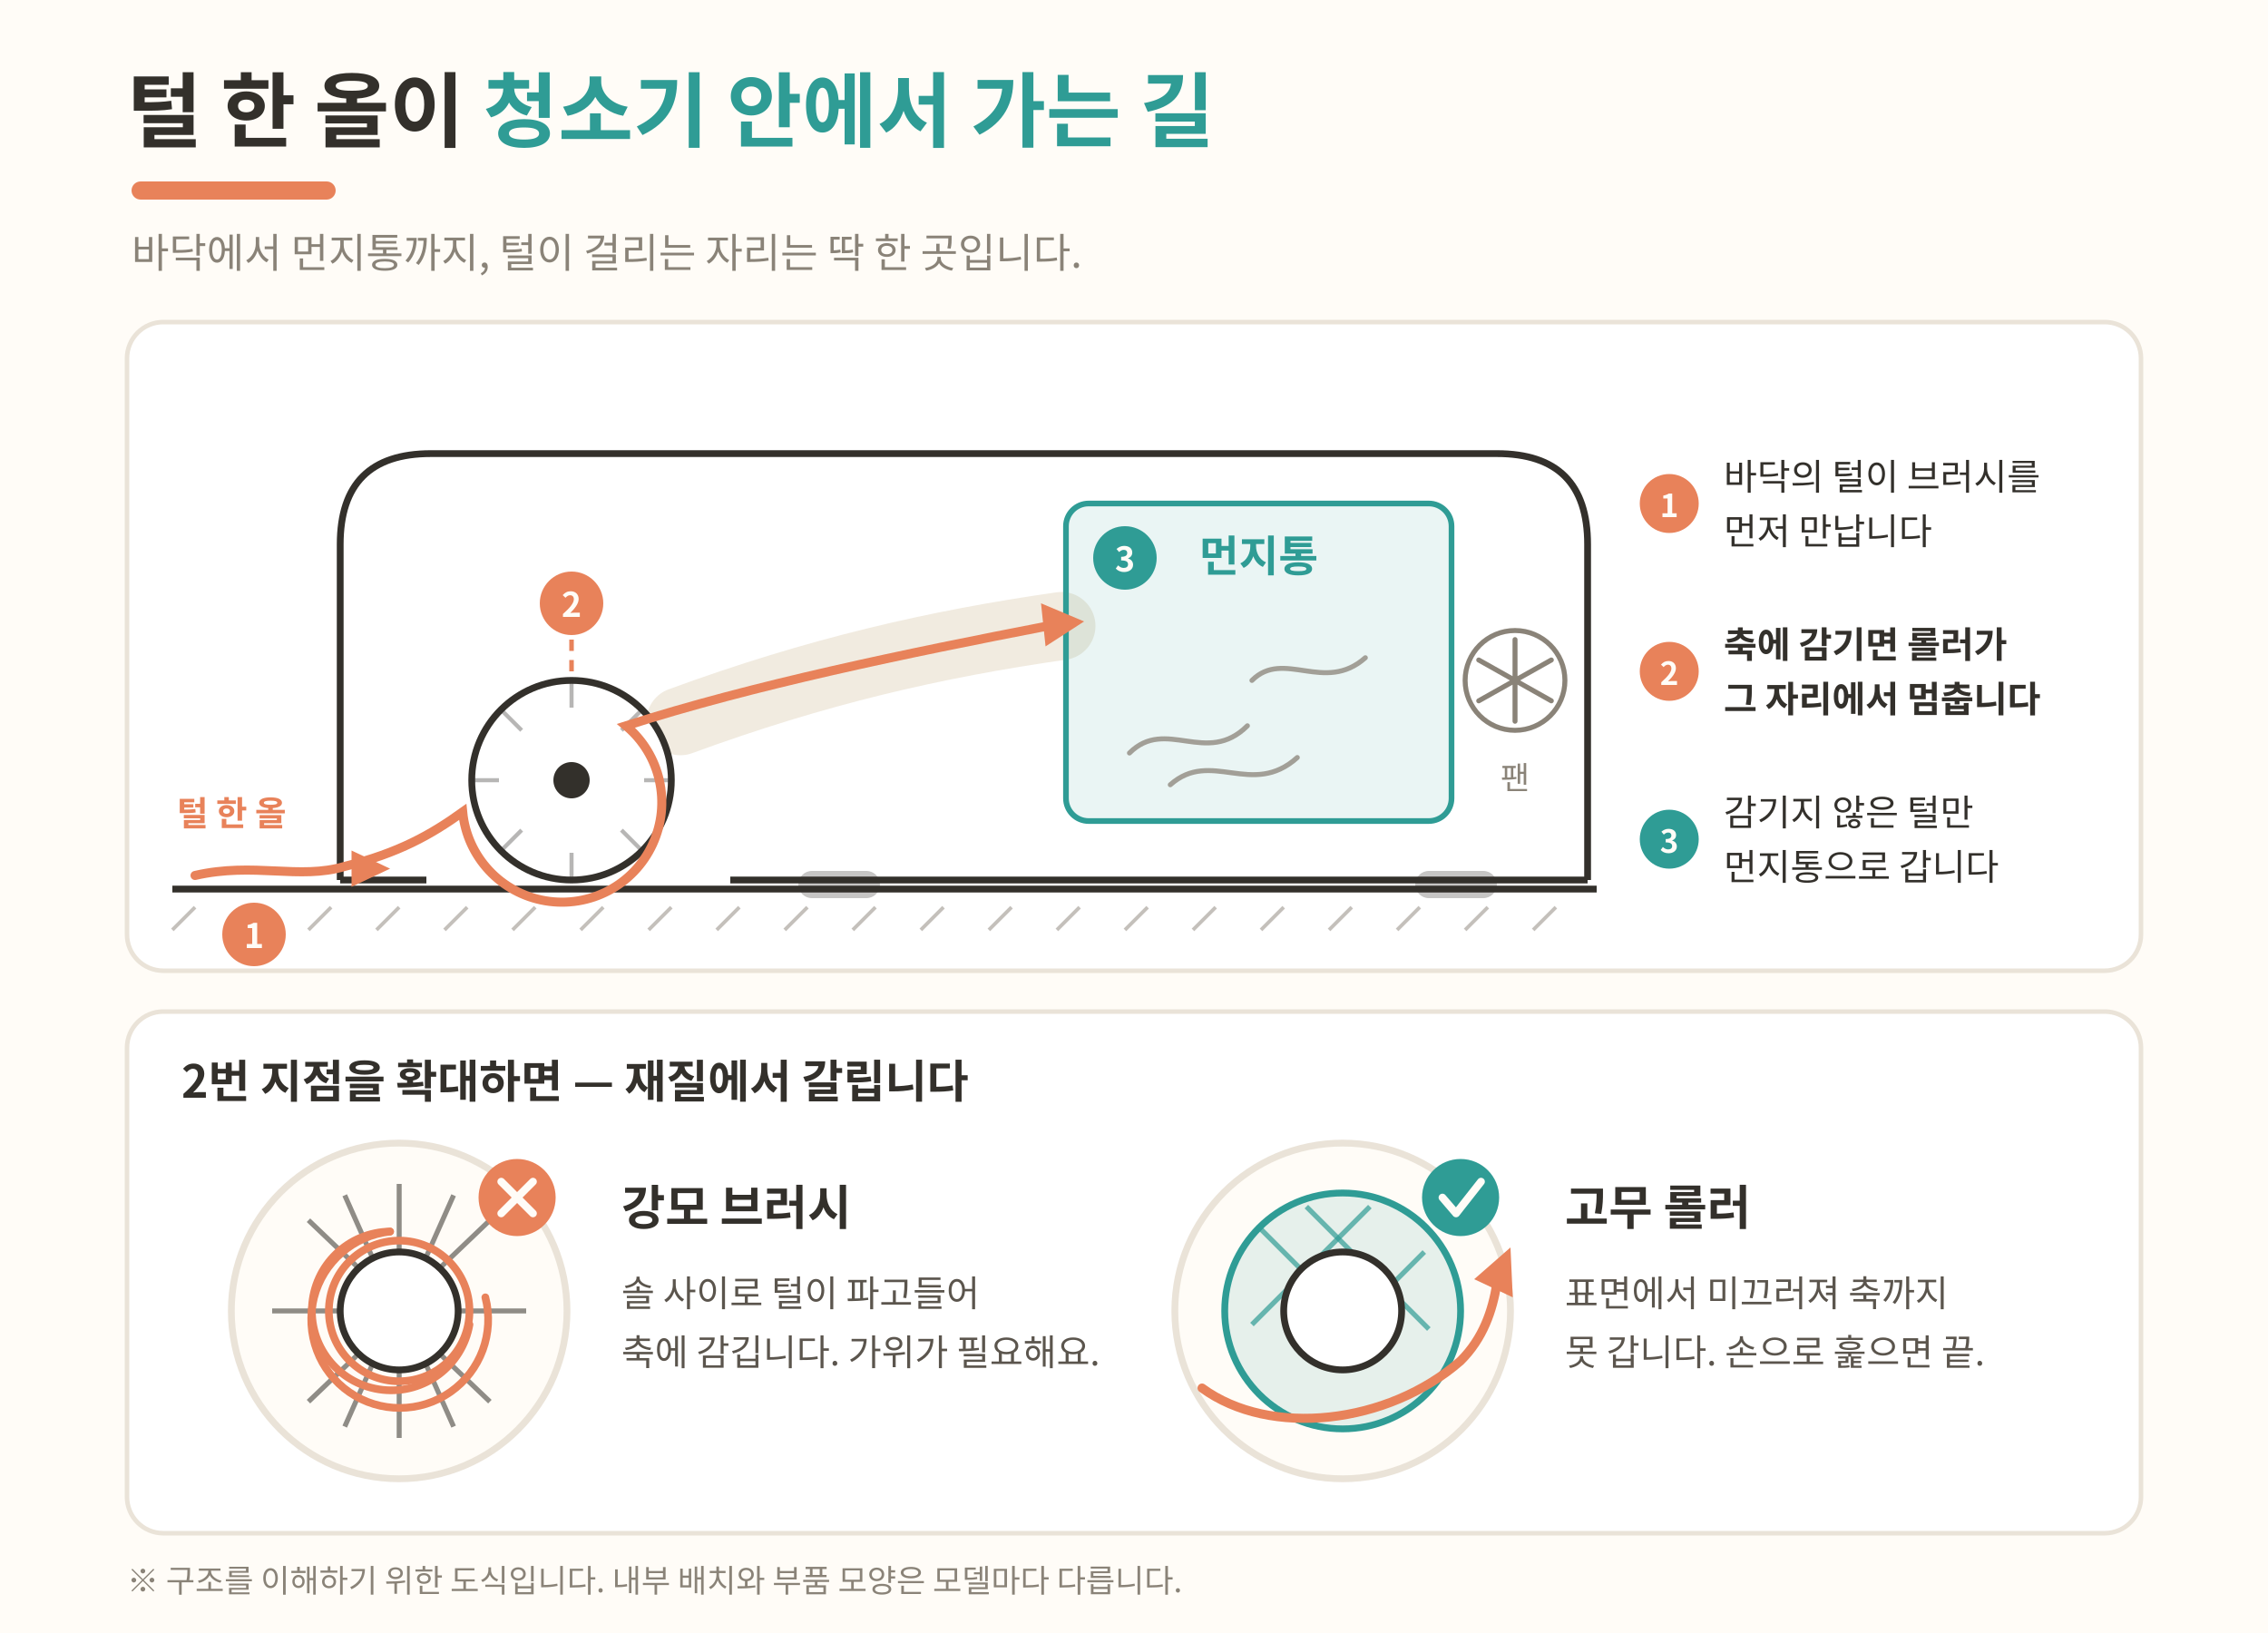
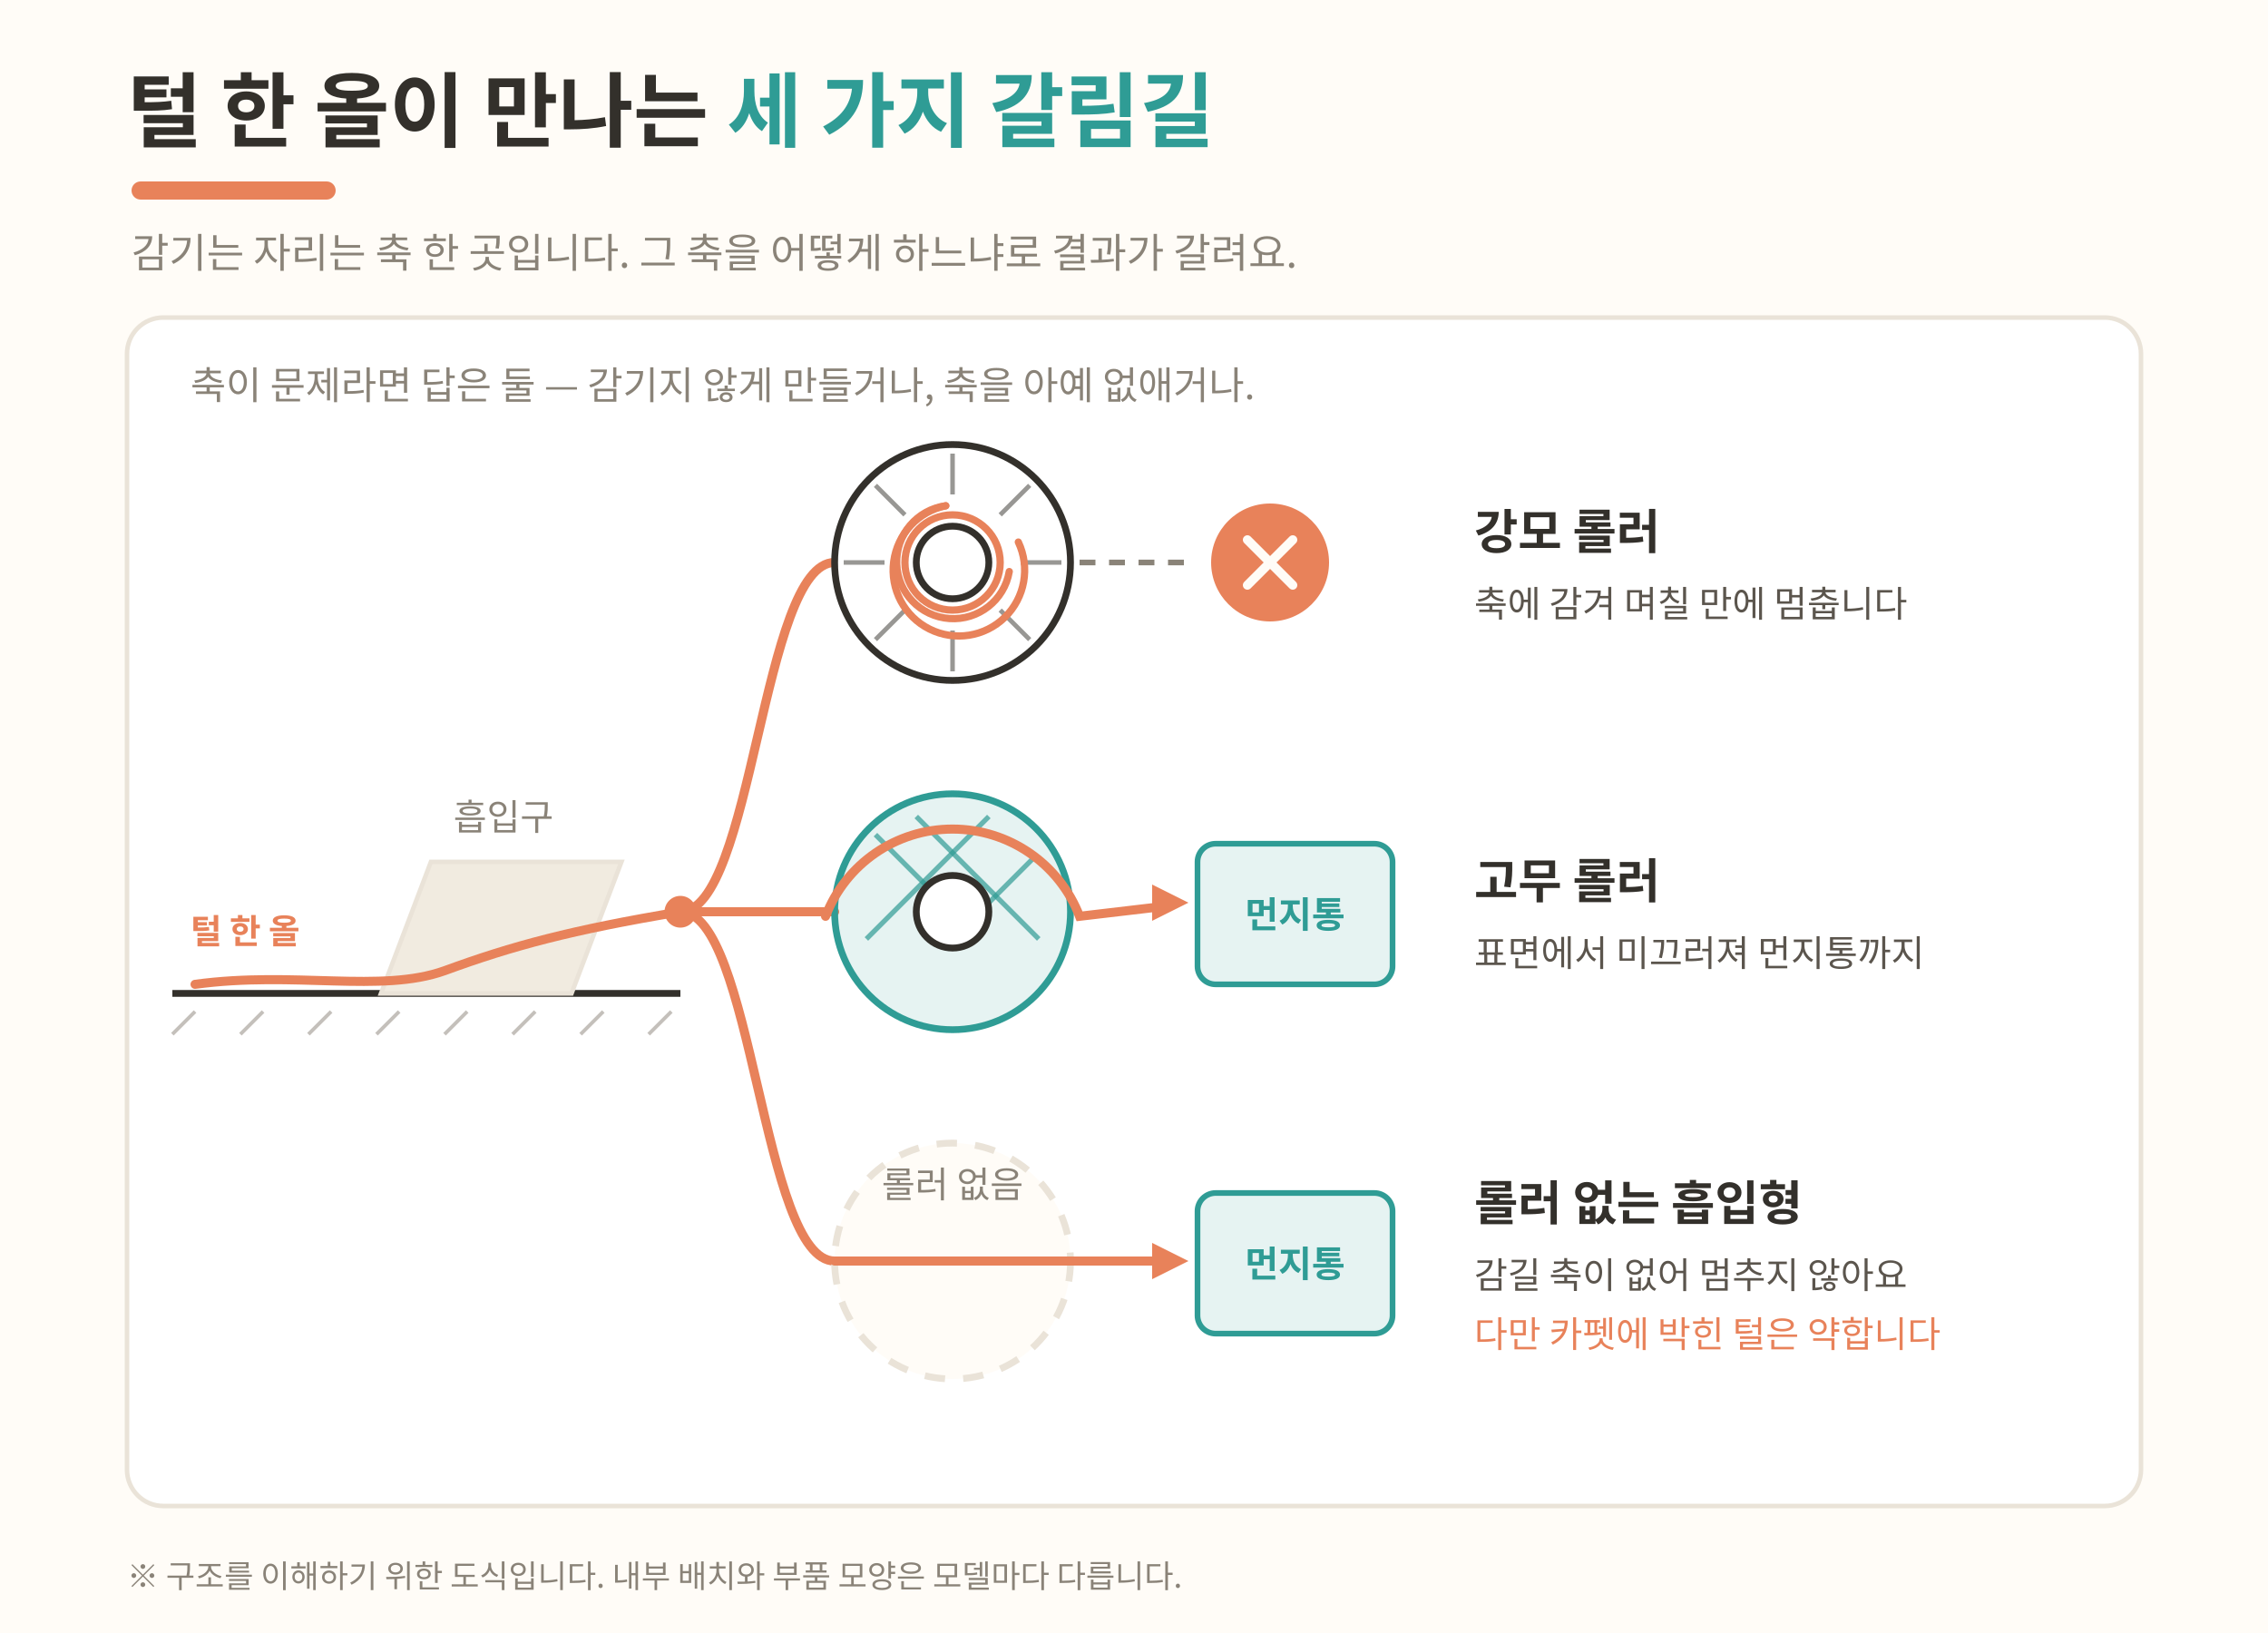
<svg xmlns="http://www.w3.org/2000/svg" width="1000" height="720" viewBox="0 0 1000 720" font-family="Noto Sans CJK KR, Noto Sans KR, sans-serif">
  <rect width="1000" height="720" fill="#FFFCF7" />
-   <text x="56" y="62" font-size="36" font-weight="800" fill="#33302B">털 한 올이 <tspan fill="#2F9C95">청소기 안에서 가는 길</tspan>
+   <text x="56" y="62" font-size="36" font-weight="800" fill="#33302B">털 한 올이 만나는 <tspan fill="#2F9C95">세 가지 갈림길</tspan>
  </text>
  <rect x="58" y="80" width="90" height="8" rx="4" fill="#E8825A" />
-   <text x="58" y="118" font-size="18" fill="#8A8378">바닥에서 먼지통까지, 털이 걸리는 자리는 딱 한 곳입니다.</text>
-   <rect x="56" y="142" width="888" height="286" rx="16" fill="#FFFFFF" stroke="#EAE3D8" stroke-width="2" />
-   <line x1="76" y1="392" x2="704" y2="392" stroke="#33302B" stroke-width="3" />
+   <text x="58" y="118" font-size="18" fill="#8A8378">감기는 자리는 축 한 곳입니다. 그 축을 어떻게 하느냐로 결과가 갈려요.</text>
+   <rect x="56" y="140" width="888" height="524" rx="16" fill="#FFFFFF" stroke="#EAE3D8" stroke-width="2" />
+   <text x="84" y="176" font-size="17" fill="#8A8378">축이 문제라면 답은 둘 — 감기지 않게 만들거나, 축을 아예 없애거나.</text>
+   <line x1="76" y1="438" x2="300" y2="438" stroke="#33302B" stroke-width="3" />
  <g stroke="#8A8378" stroke-width="1.6" stroke-opacity="0.5">
-     <line x1="86" y1="400" x2="76" y2="410" />
-     <line x1="116" y1="400" x2="106" y2="410" />
-     <line x1="146" y1="400" x2="136" y2="410" />
-     <line x1="176" y1="400" x2="166" y2="410" />
-     <line x1="206" y1="400" x2="196" y2="410" />
-     <line x1="236" y1="400" x2="226" y2="410" />
-     <line x1="266" y1="400" x2="256" y2="410" />
-     <line x1="296" y1="400" x2="286" y2="410" />
-     <line x1="326" y1="400" x2="316" y2="410" />
-     <line x1="356" y1="400" x2="346" y2="410" />
-     <line x1="386" y1="400" x2="376" y2="410" />
-     <line x1="416" y1="400" x2="406" y2="410" />
-     <line x1="446" y1="400" x2="436" y2="410" />
-     <line x1="476" y1="400" x2="466" y2="410" />
-     <line x1="506" y1="400" x2="496" y2="410" />
-     <line x1="536" y1="400" x2="526" y2="410" />
-     <line x1="566" y1="400" x2="556" y2="410" />
-     <line x1="596" y1="400" x2="586" y2="410" />
-     <line x1="626" y1="400" x2="616" y2="410" />
-     <line x1="656" y1="400" x2="646" y2="410" />
-     <line x1="686" y1="400" x2="676" y2="410" />
+     <line x1="86" y1="446" x2="76" y2="456" />
+     <line x1="116" y1="446" x2="106" y2="456" />
+     <line x1="146" y1="446" x2="136" y2="456" />
+     <line x1="176" y1="446" x2="166" y2="456" />
+     <line x1="206" y1="446" x2="196" y2="456" />
+     <line x1="236" y1="446" x2="226" y2="456" />
+     <line x1="266" y1="446" x2="256" y2="456" />
+     <line x1="296" y1="446" x2="286" y2="456" />
  </g>
-   <path d="M 150,388 L 150,240 Q 150,200 190,200 L 660,200 Q 700,200 700,240 L 700,388 Z" fill="#FFFFFF" />
-   <path d="M 150,388 L 150,240 Q 150,200 190,200 L 660,200 Q 700,200 700,240 L 700,388" fill="none" stroke="#33302B" stroke-width="3" stroke-linejoin="round" />
-   <line x1="150" y1="388" x2="188" y2="388" stroke="#33302B" stroke-width="3" />
-   <line x1="322" y1="388" x2="700" y2="388" stroke="#33302B" stroke-width="3" />
-   <rect x="352" y="384" width="36" height="12" rx="6" fill="#33302B" fill-opacity="0.28" />
-   <rect x="624" y="384" width="36" height="12" rx="6" fill="#33302B" fill-opacity="0.28" />
-   <path d="M 300,318 C 360,296 412,284 468,276" fill="none" stroke="#F1EBE0" stroke-width="30" stroke-linecap="round" />
-   <rect x="470" y="222" width="170" height="140" rx="10" fill="#2F9C95" fill-opacity="0.10" stroke="#2F9C95" stroke-width="2.5" />
-   <text x="555" y="252" font-size="19" font-weight="700" fill="#2F9C95" text-anchor="middle">먼지통</text>
-   <g fill="none" stroke="#8A8378" stroke-width="2.2" stroke-linecap="round" stroke-opacity="0.75">
-     <path d="M 498,332 C 514,316 532,338 550,320" />
-     <path d="M 516,346 C 534,330 552,352 572,334" />
-     <path d="M 552,300 C 566,286 584,306 602,290" />
+   <polygon points="168,438 252,438 274,380 190,380" fill="#F1EBE0" stroke="#EAE3D8" stroke-width="2" />
+   <text x="222" y="366" font-size="16" fill="#8A8378" text-anchor="middle">흡입구</text>
+   <text x="84" y="416" font-size="15" font-weight="700" fill="#E8825A">털 한 올</text>
+   <path d="M 86,434 C 130,428 168,438 196,428 C 226,417 252,410 300,402" fill="none" stroke="#E8825A" stroke-width="4" stroke-linecap="round" />
+   <path d="M 300,402 C 332,402 336,248 368,248" fill="none" stroke="#E8825A" stroke-width="4" stroke-linecap="round" />
+   <path d="M 300,402 L 368,402" fill="none" stroke="#E8825A" stroke-width="4" stroke-linecap="round" />
+   <path d="M 300,402 C 332,402 336,556 368,556" fill="none" stroke="#E8825A" stroke-width="4" stroke-linecap="round" />
+   <circle cx="300" cy="402" r="7" fill="#E8825A" />
+   <circle cx="420" cy="248" r="52" fill="#FFFFFF" stroke="#33302B" stroke-width="3" />
+   <g stroke="#33302B" stroke-width="2" stroke-opacity="0.5">
+     <line x1="420" y1="218" x2="420" y2="200" />
+     <line x1="441" y1="227" x2="454" y2="214" />
+     <line x1="450" y1="248" x2="468" y2="248" />
+     <line x1="441" y1="269" x2="454" y2="282" />
+     <line x1="420" y1="278" x2="420" y2="296" />
+     <line x1="399" y1="269" x2="386" y2="282" />
+     <line x1="390" y1="248" x2="372" y2="248" />
+     <line x1="399" y1="227" x2="386" y2="214" />
  </g>
-   <circle cx="668" cy="300" r="22" fill="none" stroke="#8A8378" stroke-width="2.2" />
-   <path d="M 668,282 L 668,318 M 652,291 L 684,309 M 652,309 L 684,291" stroke="#8A8378" stroke-width="2.2" stroke-linecap="round" />
-   <text x="668" y="348" font-size="14" fill="#8A8378" text-anchor="middle">팬</text>
-   <circle cx="252" cy="344" r="44" fill="#FFFFFF" stroke="#33302B" stroke-width="3" />
-   <g stroke="#33302B" stroke-width="1.8" stroke-opacity="0.35">
-     <line x1="252" y1="300" x2="252" y2="312" />
-     <line x1="283" y1="313" x2="274" y2="322" />
-     <line x1="296" y1="344" x2="284" y2="344" />
-     <line x1="283" y1="375" x2="274" y2="366" />
-     <line x1="252" y1="388" x2="252" y2="376" />
-     <line x1="221" y1="375" x2="230" y2="366" />
-     <line x1="208" y1="344" x2="220" y2="344" />
-     <line x1="221" y1="313" x2="230" y2="322" />
+   <circle cx="420" cy="248" r="16" fill="#FFFFFF" stroke="#33302B" stroke-width="3" />
+   <g fill="none" stroke="#E8825A" stroke-width="3.2" stroke-linecap="round">
+     <circle cx="420" cy="248" r="21" />
+     <path d="M 445,252 A 25,25 0 1 1 417,223" />
+     <path d="M 417,223 A 29,29 0 1 0 449,239" />
  </g>
-   <circle cx="252" cy="344" r="8" fill="#33302B" />
-   <path d="M 86,386 C 112,380 132,388 152,382 C 176,376 190,368 204,358            A 44,44 0 1 0 276,320            C 332,302 400,288 462,276" fill="none" stroke="#E8825A" stroke-width="4" stroke-linecap="round" />
-   <polygon points="155,375 172,383 155,391" fill="#E8825A" />
-   <polygon points="459,266 478,274 461,285" fill="#E8825A" />
-   <text x="78" y="364" font-size="15" font-weight="700" fill="#E8825A">털 한 올</text>
-   <circle cx="112" cy="412" r="14" fill="#E8825A" />
-   <text x="112" y="418" font-size="15" font-weight="700" fill="#FFFCF7" text-anchor="middle">1</text>
-   <line x1="252" y1="282" x2="252" y2="300" stroke="#E8825A" stroke-width="2" stroke-dasharray="5 4" />
-   <circle cx="252" cy="266" r="14" fill="#E8825A" />
-   <text x="252" y="272" font-size="15" font-weight="700" fill="#FFFCF7" text-anchor="middle">2</text>
-   <circle cx="496" cy="246" r="14" fill="#2F9C95" />
-   <text x="496" y="252" font-size="15" font-weight="700" fill="#FFFCF7" text-anchor="middle">3</text>
-   <circle cx="736" cy="222" r="13" fill="#E8825A" />
-   <text x="736" y="228" font-size="14" font-weight="700" fill="#FFFCF7" text-anchor="middle">1</text>
-   <text x="760" y="216" font-size="16" fill="#33302B">바닥의 털이 브러시를</text>
-   <text x="760" y="240" font-size="16" fill="#33302B">먼저 만납니다</text>
-   <circle cx="736" cy="296" r="13" fill="#E8825A" />
-   <text x="736" y="302" font-size="14" font-weight="700" fill="#FFFCF7" text-anchor="middle">2</text>
-   <text x="760" y="290" font-size="16" font-weight="700" fill="#33302B">축에 감기면 롤러가</text>
-   <text x="760" y="314" font-size="16" font-weight="700" fill="#33302B">그 자리에서 멈춥니다</text>
-   <circle cx="736" cy="370" r="13" fill="#2F9C95" />
-   <text x="736" y="376" font-size="14" font-weight="700" fill="#FFFCF7" text-anchor="middle">3</text>
-   <text x="760" y="364" font-size="16" fill="#33302B">감기지 않은 털만</text>
-   <text x="760" y="388" font-size="16" fill="#33302B">먼지통으로 갑니다</text>
-   <rect x="56" y="446" width="888" height="230" rx="16" fill="#FFFFFF" stroke="#EAE3D8" stroke-width="2" />
-   <text x="80" y="484" font-size="20" font-weight="800" fill="#33302B">2번 지점을 확대하면 — 재질에서 갈립니다</text>
-   <circle cx="176" cy="578" r="74" fill="#FFFCF7" stroke="#EAE3D8" stroke-width="3" />
-   <g stroke="#33302B" stroke-width="2.2" stroke-opacity="0.55">
-     <line x1="176" y1="552" x2="176" y2="522" />
-     <line x1="194" y1="559" x2="216" y2="538" />
-     <line x1="202" y1="578" x2="232" y2="578" />
-     <line x1="194" y1="597" x2="216" y2="618" />
-     <line x1="176" y1="604" x2="176" y2="634" />
-     <line x1="158" y1="597" x2="136" y2="618" />
-     <line x1="150" y1="578" x2="120" y2="578" />
-     <line x1="158" y1="559" x2="136" y2="538" />
-     <line x1="188" y1="554" x2="200" y2="527" />
-     <line x1="164" y1="554" x2="152" y2="527" />
-     <line x1="188" y1="602" x2="200" y2="629" />
-     <line x1="164" y1="602" x2="152" y2="629" />
+   <line x1="476" y1="248" x2="528" y2="248" stroke="#8A8378" stroke-width="2.5" stroke-dasharray="7 6" />
+   <circle cx="560" cy="248" r="26" fill="#E8825A" />
+   <path d="M 550,238 L 570,258 M 570,238 L 550,258" stroke="#FFFCF7" stroke-width="4" stroke-linecap="round" />
+   <text x="650" y="242" font-size="21" font-weight="800" fill="#33302B">강모 롤러</text>
+   <text x="650" y="272" font-size="16" fill="#5b554d">축에 감겨 며칠 만에 멈춥니다</text>
+   <circle cx="420" cy="402" r="52" fill="#2F9C95" fill-opacity="0.12" stroke="#2F9C95" stroke-width="3" />
+   <g fill="none" stroke="#2F9C95" stroke-width="2.2" stroke-opacity="0.7">
+     <path d="M 386,368 L 420,402" />
+     <path d="M 404,360 L 458,414" />
+     <path d="M 436,360 L 382,414" />
+     <path d="M 456,378 L 422,412" />
  </g>
-   <circle cx="176" cy="578" r="26" fill="#FFFFFF" stroke="#33302B" stroke-width="3" />
-   <g fill="none" stroke="#E8825A" stroke-width="3.4" stroke-linecap="round">
-     <circle cx="176" cy="578" r="31" />
-     <path d="M 207,584 A 35,35 0 1 1 172,543" />
-     <path d="M 172,543 A 39,39 0 1 0 214,572" />
-   </g>
-   <circle cx="228" cy="528" r="17" fill="#E8825A" />
-   <path d="M 221,521 L 235,535 M 235,521 L 221,535" stroke="#FFFCF7" stroke-width="3.4" stroke-linecap="round" />
-   <text x="274" y="540" font-size="21" font-weight="800" fill="#33302B">강모 브러시</text>
-   <text x="274" y="576" font-size="16" fill="#5b554d">솔 사이로 털이 파고들어</text>
-   <text x="274" y="602" font-size="16" fill="#5b554d">축에 감깁니다. 가위가 필요해요.</text>
-   <circle cx="592" cy="578" r="74" fill="#FFFCF7" stroke="#EAE3D8" stroke-width="3" />
-   <circle cx="592" cy="578" r="52" fill="#2F9C95" fill-opacity="0.12" stroke="#2F9C95" stroke-width="3" />
-   <g fill="none" stroke="#2F9C95" stroke-width="2.2" stroke-opacity="0.7">
-     <path d="M 556,542 L 592,578" />
-     <path d="M 576,532 L 630,586" />
-     <path d="M 604,532 L 552,584" />
-     <path d="M 628,552 L 594,586" />
-   </g>
-   <circle cx="592" cy="578" r="26" fill="#FFFFFF" stroke="#33302B" stroke-width="3" />
-   <path d="M 530,612 C 560,634 612,628 644,600 C 654,590 658,578 660,566" fill="none" stroke="#E8825A" stroke-width="4" stroke-linecap="round" />
-   <polygon points="666,550 667,572 650,564" fill="#E8825A" />
-   <circle cx="644" cy="528" r="17" fill="#2F9C95" />
-   <path d="M 636,528 L 642,535 L 653,521" stroke="#FFFCF7" stroke-width="3.4" fill="none" stroke-linecap="round" stroke-linejoin="round" />
-   <text x="690" y="540" font-size="21" font-weight="800" fill="#33302B">고무 롤러</text>
-   <text x="690" y="576" font-size="16" fill="#5b554d">표면에서 미끄러져 축까지</text>
-   <text x="690" y="602" font-size="16" fill="#5b554d">못 갑니다. 손으로 훑으면 끝.</text>
-   <text x="56" y="702" font-size="14" fill="#8A8378">※ 구조를 이해하기 위한 도식입니다. 내부 배치와 부품 모양은 모델마다 다릅니다.</text>
+   <circle cx="420" cy="402" r="16" fill="#FFFFFF" stroke="#33302B" stroke-width="3" />
+   <path d="M 364,404 A 60,60 0 0 1 476,404 L 510,400" fill="none" stroke="#E8825A" stroke-width="4" stroke-linecap="round" />
+   <polygon points="508,390 524,398 508,406" fill="#E8825A" />
+   <rect x="528" y="372" width="86" height="62" rx="8" fill="#2F9C95" fill-opacity="0.12" stroke="#2F9C95" stroke-width="2.5" />
+   <text x="571" y="409" font-size="16" font-weight="700" fill="#2F9C95" text-anchor="middle">먼지통</text>
+   <text x="650" y="396" font-size="21" font-weight="800" fill="#33302B">고무 롤러</text>
+   <text x="650" y="426" font-size="16" fill="#5b554d">표면에서 미끄러져 먼지통까지</text>
+   <circle cx="420" cy="556" r="52" fill="#FFFCF7" stroke="#EAE3D8" stroke-width="3" stroke-dasharray="9 8" />
+   <text x="420" y="528" font-size="16" fill="#8A8378" text-anchor="middle">롤러 없음</text>
+   <path d="M 368,556 L 510,556" fill="none" stroke="#E8825A" stroke-width="4" stroke-linecap="round" />
+   <polygon points="508,548 524,556 508,564" fill="#E8825A" />
+   <rect x="528" y="526" width="86" height="62" rx="8" fill="#2F9C95" fill-opacity="0.12" stroke="#2F9C95" stroke-width="2.5" />
+   <text x="571" y="563" font-size="16" font-weight="700" fill="#2F9C95" text-anchor="middle">먼지통</text>
+   <text x="650" y="538" font-size="21" font-weight="800" fill="#33302B">롤러 없는 흡입형</text>
+   <text x="650" y="568" font-size="16" fill="#5b554d">감길 축이 없어 멈추지 않아요</text>
+   <text x="650" y="594" font-size="16" fill="#E8825A">다만 카펫에 박힌 털은 약합니다</text>
+   <text x="56" y="700" font-size="14" fill="#8A8378">※ 구조를 이해하기 위한 도식입니다. 내부 배치와 부품 모양은 모델마다 다릅니다.</text>
</svg>
